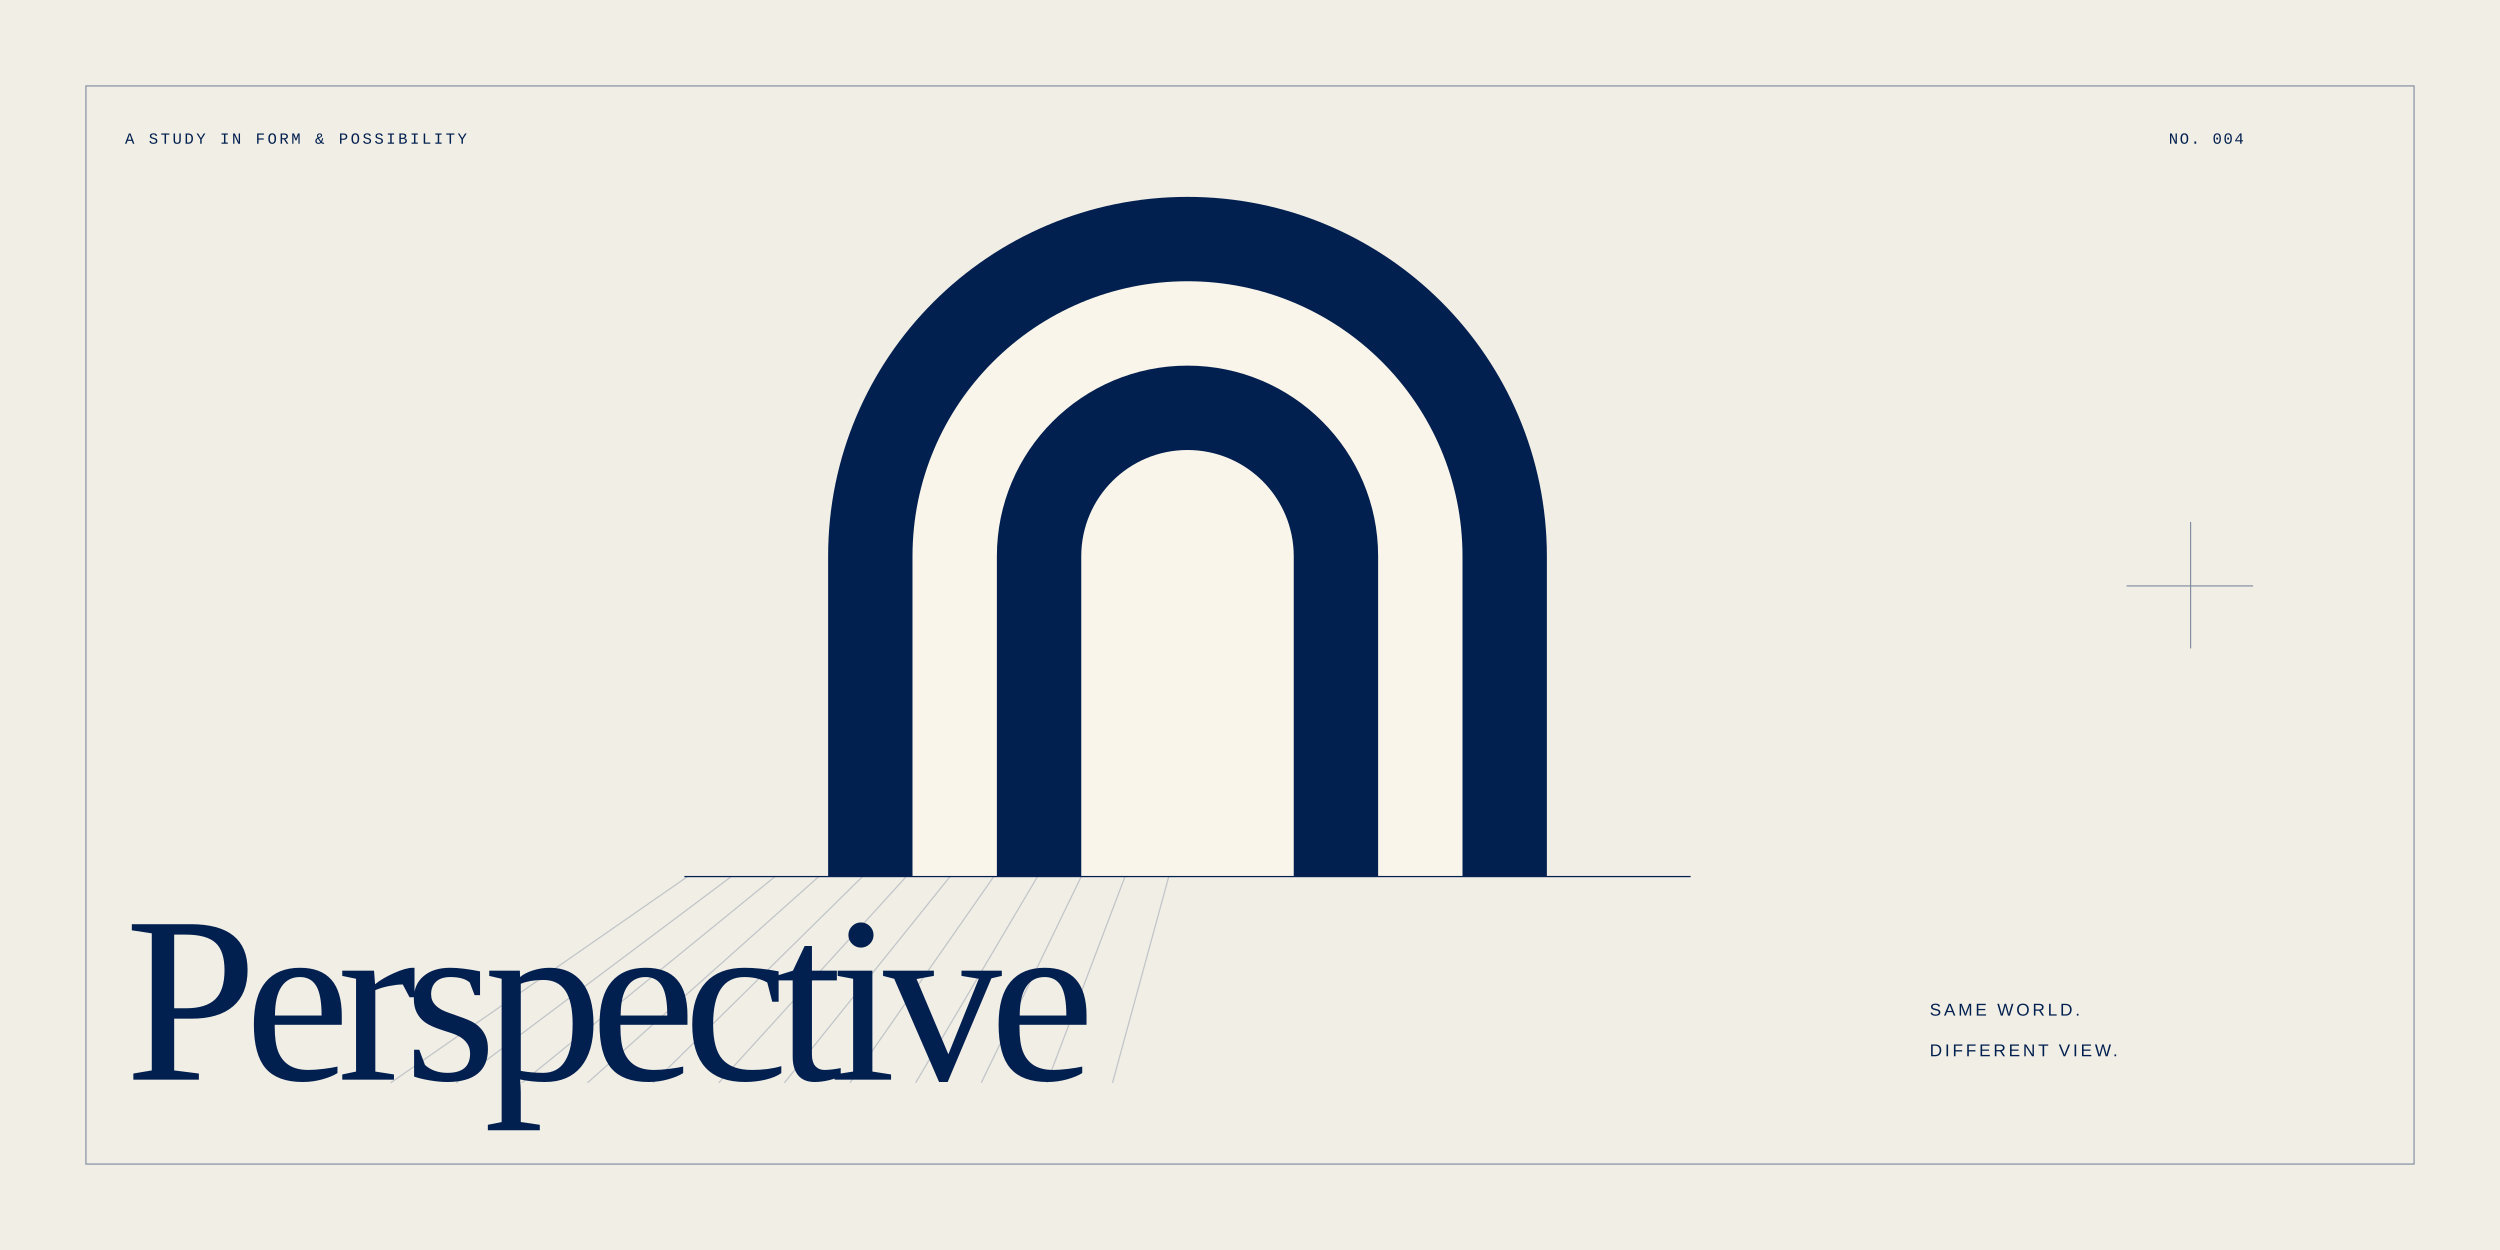
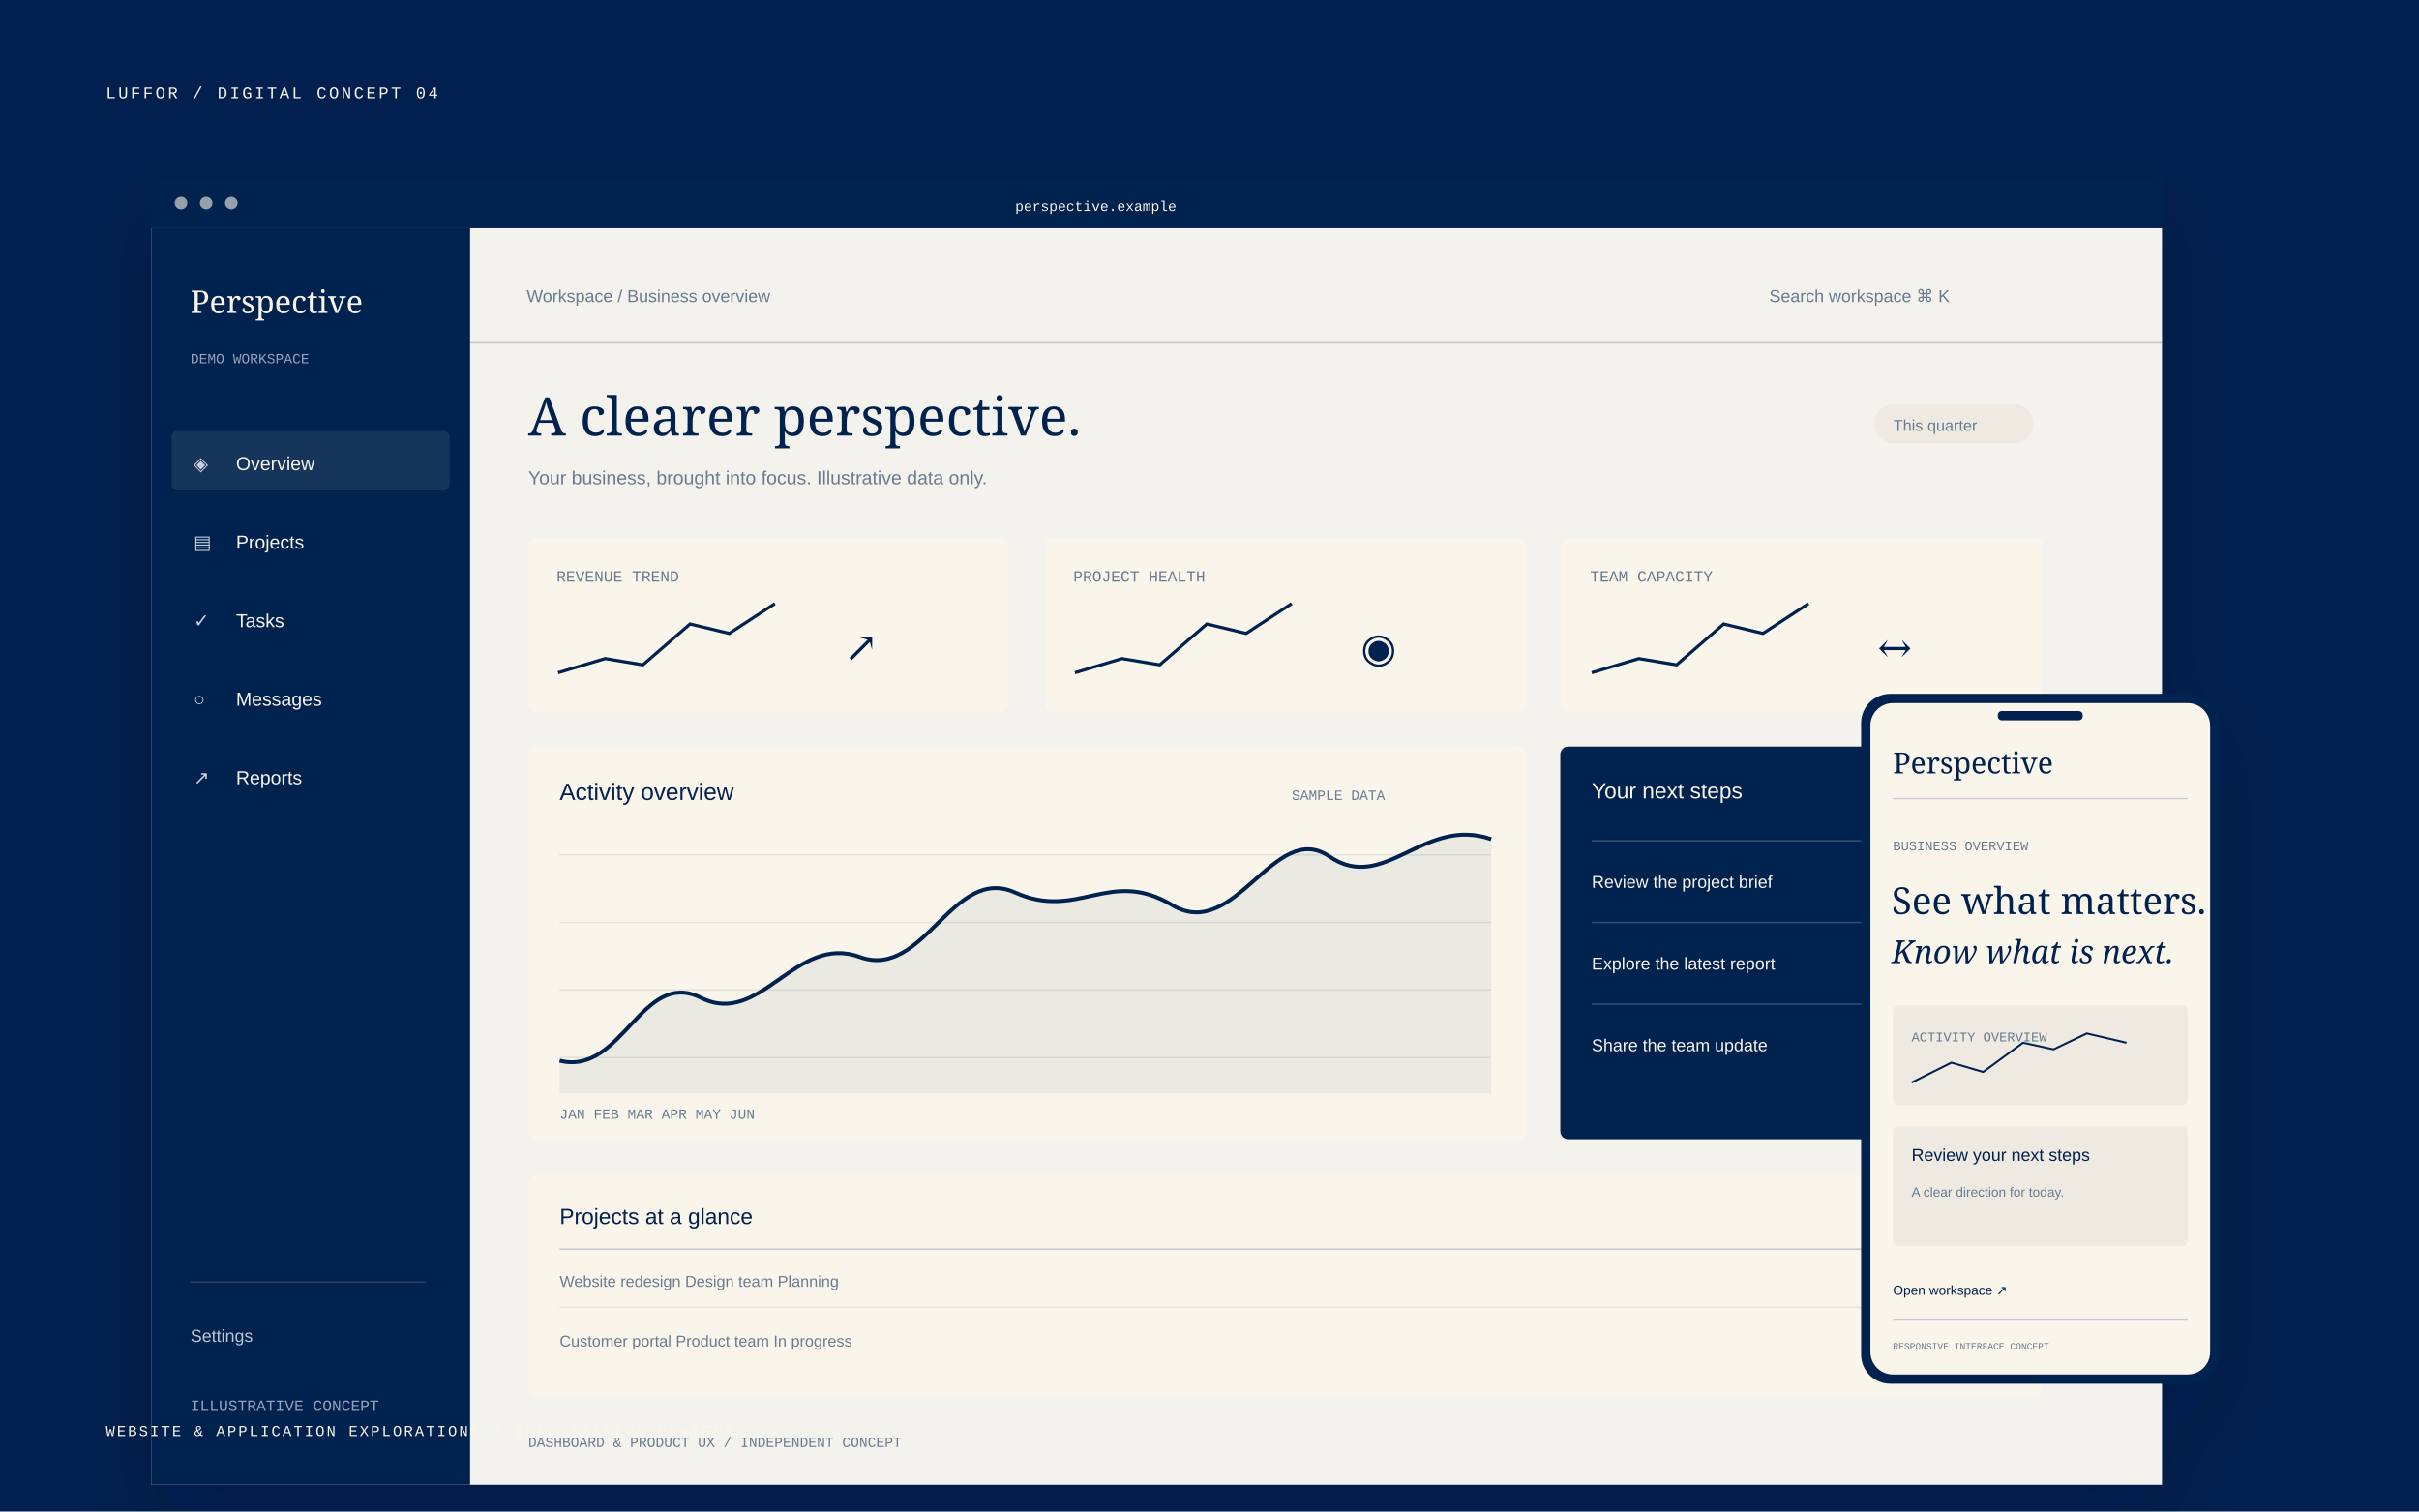
- <svg xmlns="http://www.w3.org/2000/svg" width="1600" height="800" viewBox="0 0 1600 800">
+ <svg xmlns="http://www.w3.org/2000/svg" width="1600" height="1000" viewBox="0 0 1600 1000">
  <defs>
-     <filter id="paper">
-       <feTurbulence type="fractalNoise" baseFrequency=".65" numOctaves="3" stitchTiles="stitch" />
-       <feColorMatrix type="saturate" values="0" />
-       <feComponentTransfer>
-         <feFuncA type="linear" slope=".035" />
-       </feComponentTransfer>
-       <feBlend in="SourceGraphic" mode="multiply" />
-     </filter>
-     <filter id="shadow" x="-40%" y="-40%" width="180%" height="180%">
-       <feDropShadow dx="8" dy="20" stdDeviation="20" flood-color="#011733" flood-opacity=".13" />
+     <filter id="shadow" x="-30%" y="-30%" width="160%" height="180%">
+       <feDropShadow dx="0" dy="22" stdDeviation="24" flood-color="#011733" flood-opacity=".18" />
    </filter>
  </defs>
-   <path fill="#f9f5eb" d="M0 0h1600v800H0z" />
-   <path fill="#02204f" opacity=".035" d="M0 0h1600v800H0z" />
-   <path d="M55 55h1490v690H55z" fill="none" stroke="#02204f" stroke-width=".7" opacity=".5" />
-   <text x="80" y="92" font-size="10" fill="#02204f" font-family="Courier New, monospace" letter-spacing="1.6">A STUDY IN FORM &amp; POSSIBILITY</text>
-   <text x="1388" y="92" font-size="10" fill="#02204f" font-family="Courier New, monospace" letter-spacing="1">NO. 004</text>
-   <g transform="translate(530 126)">
-     <path d="M0 435V230a230 230 0 0 1 460 0v205z" fill="#02204f" />
-     <path d="M54 435V230a176 176 0 0 1 352 0v205z" fill="#f9f5eb" />
-     <path d="M108 435V230a122 122 0 0 1 244 0v205z" fill="#02204f" />
-     <path d="M162 435V230a68 68 0 0 1 136 0v205z" fill="#f9f5eb" />
-     <path d="M-92 435h644" stroke="#02204f" stroke-width=".8" />
-     <path d="M-90 435l-190 132" stroke="#02204f" opacity=".2" stroke-width=".8" />
-     <path d="M-62 435l-176 132" stroke="#02204f" opacity=".2" stroke-width=".8" />
-     <path d="M-34 435l-162 132" stroke="#02204f" opacity=".2" stroke-width=".8" />
-     <path d="M-6 435l-148 132" stroke="#02204f" opacity=".2" stroke-width=".8" />
-     <path d="M22 435l-134 132" stroke="#02204f" opacity=".2" stroke-width=".8" />
-     <path d="M50 435l-120 132" stroke="#02204f" opacity=".2" stroke-width=".8" />
-     <path d="M78 435l-106 132" stroke="#02204f" opacity=".2" stroke-width=".8" />
-     <path d="M106 435l-92 132" stroke="#02204f" opacity=".2" stroke-width=".8" />
-     <path d="M134 435l-78 132" stroke="#02204f" opacity=".2" stroke-width=".8" />
-     <path d="M162 435l-64 132" stroke="#02204f" opacity=".2" stroke-width=".8" />
-     <path d="M190 435l-50 132" stroke="#02204f" opacity=".2" stroke-width=".8" />
-     <path d="M218 435l-36 132" stroke="#02204f" opacity=".2" stroke-width=".8" />
+   <rect x="0" y="0" width="1600" height="1000" fill="#02204f" />
+   <text x="70" y="65" fill="#f9f5eb" font-size="11" font-family="Courier New,monospace" letter-spacing="1.6">LUFFOR / DIGITAL CONCEPT 04</text>
+   <g filter="url(#shadow)">
+     <g transform="translate(100 151) scale(1.039062)">
+       <rect x="0" y="-32" width="1280" height="32" fill="#02204f" />
+       <g fill="#f9f5eb" opacity=".6">
+         <circle cx="19" cy="-16" r="4" />
+         <circle cx="35" cy="-16" r="4" />
+         <circle cx="51" cy="-16" r="4" />
+       </g>
+       <text x="550" y="-11" fill="#f9f5eb" font-size="9" font-family="Courier New,monospace">perspective.example</text>
+       <rect x="0" y="0" width="1280" height="800" fill="#f3f2ec" />
+       <rect x="0" y="0" width="203" height="800" fill="#02204f" />
+       <text x="25" y="54" fill="#f9f5eb" font-size="20" font-family="Georgia,serif">Perspective</text>
+       <text x="25" y="86" fill="#94a3b8" font-size="9" font-family="Courier New,monospace">DEMO WORKSPACE</text>
+       <rect x="13" y="129" width="177" height="38" fill="#17345a" rx="4" />
+       <text x="27" y="154" fill="#c8d1dc" font-size="12" font-family="Arial,sans-serif">◈</text>
+       <text x="54" y="154" fill="#f9f5eb" font-size="12" font-family="Arial,sans-serif">Overview</text>
+       <text x="27" y="204" fill="#c8d1dc" font-size="12" font-family="Arial,sans-serif">▤</text>
+       <text x="54" y="204" fill="#f9f5eb" font-size="12" font-family="Arial,sans-serif">Projects</text>
+       <text x="27" y="254" fill="#c8d1dc" font-size="12" font-family="Arial,sans-serif">✓</text>
+       <text x="54" y="254" fill="#f9f5eb" font-size="12" font-family="Arial,sans-serif">Tasks</text>
+       <text x="27" y="304" fill="#c8d1dc" font-size="12" font-family="Arial,sans-serif">○</text>
+       <text x="54" y="304" fill="#f9f5eb" font-size="12" font-family="Arial,sans-serif">Messages</text>
+       <text x="27" y="354" fill="#c8d1dc" font-size="12" font-family="Arial,sans-serif">↗</text>
+       <text x="54" y="354" fill="#f9f5eb" font-size="12" font-family="Arial,sans-serif">Reports</text>
+       <path d="M25 671h150" stroke="#f9f5eb" opacity="0.15" />
+       <text x="25" y="709" fill="#bbc6d4" font-size="11" font-family="Arial,sans-serif">Settings</text>
+       <text x="25" y="753" fill="#94a3b8" font-size="10" font-family="Courier New,monospace">ILLUSTRATIVE CONCEPT</text>
+       <text x="239" y="47" fill="#697b92" font-size="11" font-family="Arial,sans-serif">Workspace / Business overview</text>
+       <text x="1030" y="47" fill="#697b92" font-size="11" font-family="Arial,sans-serif">Search workspace    ⌘ K</text>
+       <path d="M203 73h1077" stroke="#02204f" opacity="0.2" />
+       <text x="240" y="132" fill="#02204f" font-size="34" font-family="Georgia,serif">A clearer perspective.</text>
+       <text x="240" y="163" fill="#697b92" font-size="12" font-family="Arial,sans-serif">Your business, brought into focus. Illustrative data only.</text>
+       <rect x="1097" y="112" width="100.8" height="25" fill="#eeeae1" rx="12" />
+       <text x="1109" y="129" fill="#697b92" font-size="10" font-family="Arial,sans-serif">This quarter</text>
+       <rect x="240" y="197" width="306" height="111" fill="#f9f5eb" rx="5" />
+       <text x="258" y="225" fill="#697b92" font-size="10" font-family="Courier New,monospace">REVENUE TREND</text>
+       <path d="M259 283l30-9 24 4 30-26 25 6 29-19" fill="none" stroke="#02204f" stroke-width="2" />
+       <text x="441" y="276" fill="#02204f" font-size="26" font-family="Georgia,serif">↗</text>
+       <rect x="569" y="197" width="306" height="111" fill="#f9f5eb" rx="5" />
+       <text x="587" y="225" fill="#697b92" font-size="10" font-family="Courier New,monospace">PROJECT HEALTH</text>
+       <path d="M588 283l30-9 24 4 30-26 25 6 29-19" fill="none" stroke="#02204f" stroke-width="2" />
+       <text x="770" y="276" fill="#02204f" font-size="26" font-family="Georgia,serif">◉</text>
+       <rect x="898" y="197" width="306" height="111" fill="#f9f5eb" rx="5" />
+       <text x="916" y="225" fill="#697b92" font-size="10" font-family="Courier New,monospace">TEAM CAPACITY</text>
+       <path d="M917 283l30-9 24 4 30-26 25 6 29-19" fill="none" stroke="#02204f" stroke-width="2" />
+       <text x="1099" y="276" fill="#02204f" font-size="26" font-family="Georgia,serif">↔</text>
+       <rect x="240" y="330" width="635" height="250" fill="#f9f5eb" rx="5" />
+       <text x="260" y="364" fill="#02204f" font-size="15" font-family="Arial,sans-serif">Activity overview</text>
+       <text x="726" y="364" fill="#697b92" font-size="9" font-family="Courier New,monospace">SAMPLE DATA</text>
+       <path d="M260 399h593" stroke="#02204f" opacity="0.09" />
+       <path d="M260 442h593" stroke="#02204f" opacity="0.09" />
+       <path d="M260 485h593" stroke="#02204f" opacity="0.09" />
+       <path d="M260 528h593" stroke="#02204f" opacity="0.09" />
+       <path d="M260 530C300 540 312 471 350 490S410 449 451 464S510 405 550 423S610 407 650 431S715 376 750 400S810 374 853 389" fill="none" stroke="#02204f" stroke-width="2.5" />
+       <path d="M260 530C300 540 312 471 350 490S410 449 451 464S510 405 550 423S610 407 650 431S715 376 750 400S810 374 853 389V551H260Z" fill="#02204f" opacity=".055" />
+       <text x="260" y="567" fill="#697b92" font-size="9" font-family="Courier New,monospace">JAN             FEB              MAR              APR             MAY             JUN</text>
+       <rect x="897" y="330" width="307" height="250" fill="#02204f" rx="5" />
+       <text x="917" y="363" fill="#f9f5eb" font-size="14" font-family="Arial,sans-serif">Your next steps</text>
+       <path d="M917 390h266" stroke="#f9f5eb" opacity="0.2" />
+       <text x="917" y="420" fill="#f9f5eb" font-size="11" font-family="Arial,sans-serif">Review the project brief</text>
+       <text x="1173" y="420" fill="#f9f5eb" font-size="12" font-family="Arial,sans-serif">↗</text>
+       <path d="M917 442h266" stroke="#f9f5eb" opacity="0.2" />
+       <text x="917" y="472" fill="#f9f5eb" font-size="11" font-family="Arial,sans-serif">Explore the latest report</text>
+       <text x="1173" y="472" fill="#f9f5eb" font-size="12" font-family="Arial,sans-serif">↗</text>
+       <path d="M917 494h266" stroke="#f9f5eb" opacity="0.2" />
+       <text x="917" y="524" fill="#f9f5eb" font-size="11" font-family="Arial,sans-serif">Share the team update</text>
+       <text x="1173" y="524" fill="#f9f5eb" font-size="12" font-family="Arial,sans-serif">↗</text>
+       <rect x="240" y="603" width="964" height="141" fill="#f9f5eb" rx="5" />
+       <text x="260" y="634" fill="#02204f" font-size="14" font-family="Arial,sans-serif">Projects at a glance</text>
+       <path d="M260 650h924" stroke="#02204f" opacity="0.2" />
+       <text x="260" y="674" fill="#697b92" font-size="10" font-family="Arial,sans-serif">Website redesign                              Design team                              Planning</text>
+       <path d="M260 687h924" stroke="#02204f" opacity="0.08" />
+       <text x="260" y="712" fill="#697b92" font-size="10" font-family="Arial,sans-serif">Customer portal                                 Product team                            In progress</text>
+       <text x="240" y="776" fill="#697b92" font-size="9" font-family="Courier New,monospace">DASHBOARD &amp; PRODUCT UX / INDEPENDENT CONCEPT</text>
+     </g>
+     <g transform="translate(1231 459) scale(0.8777778)">
+       <rect x="0" y="0" width="270" height="520" fill="#02204f" rx="22" />
+       <rect x="7" y="7" width="256" height="506" fill="#f9f5eb" rx="17" />
+       <rect x="103" y="13" width="64" height="7" fill="#02204f" rx="3" />
+       <text x="24" y="60" fill="#02204f" font-size="22" font-family="Georgia,serif">Perspective</text>
+       <path d="M24 79h222" stroke="#02204f" opacity="0.2" />
+       <text x="24" y="118" fill="#697b92" font-size="10" font-family="Courier New,monospace">BUSINESS OVERVIEW</text>
+       <text x="23" y="166" fill="#02204f" font-size="28" font-family="Georgia,serif">See what matters.</text>
+       <text x="23" y="203" fill="#02204f" font-size="24" font-family="Georgia,serif" font-style="italic">Know what is next.</text>
+       <rect x="24" y="235" width="222" height="75" fill="#eeeae1" rx="4" />
+       <text x="38" y="262" fill="#697b92" font-size="10" font-family="Courier New,monospace">ACTIVITY OVERVIEW</text>
+       <path d="M38 293l30-15 24 7 30-22 23 5 25-12 30 7" stroke="#02204f" fill="none" stroke-width="1.5" />
+       <rect x="24" y="326" width="222" height="90" fill="#eeeae1" rx="4" />
+       <text x="38" y="352" fill="#02204f" font-size="13" font-family="Arial,sans-serif">Review your next steps</text>
+       <text x="38" y="379" fill="#697b92" font-size="10" font-family="Arial,sans-serif">A clear direction for today.</text>
+       <text x="24" y="453" fill="#02204f" font-size="10" font-family="Arial,sans-serif">Open workspace  ↗</text>
+       <path d="M24 472h222" stroke="#02204f" opacity="0.2" />
+       <text x="24" y="494" fill="#697b92" font-size="7" font-family="Courier New,monospace">RESPONSIVE INTERFACE CONCEPT</text>
+     </g>
  </g>
-   <text x="80" y="691" font-size="152" fill="#02204f" font-family="Georgia, Times New Roman, serif" letter-spacing="-8">Perspective</text>
-   <text x="1235" y="650" font-size="11" fill="#02204f" font-family="Arial, Helvetica, sans-serif" letter-spacing="1.8">SAME WORLD.</text>
-   <text x="1235" y="676" font-size="11" fill="#02204f" font-family="Arial, Helvetica, sans-serif" letter-spacing="1.8">DIFFERENT VIEW.</text>
-   <path d="M1402 334v81m-41-40h81" stroke="#02204f" stroke-width=".7" opacity=".5" />
+   <text x="70" y="950" fill="#f9f5eb" font-size="10" font-family="Courier New,monospace" letter-spacing="1.3">WEBSITE &amp; APPLICATION EXPLORATIONS / ILLUSTRATIVE CONTENT</text>
</svg>
